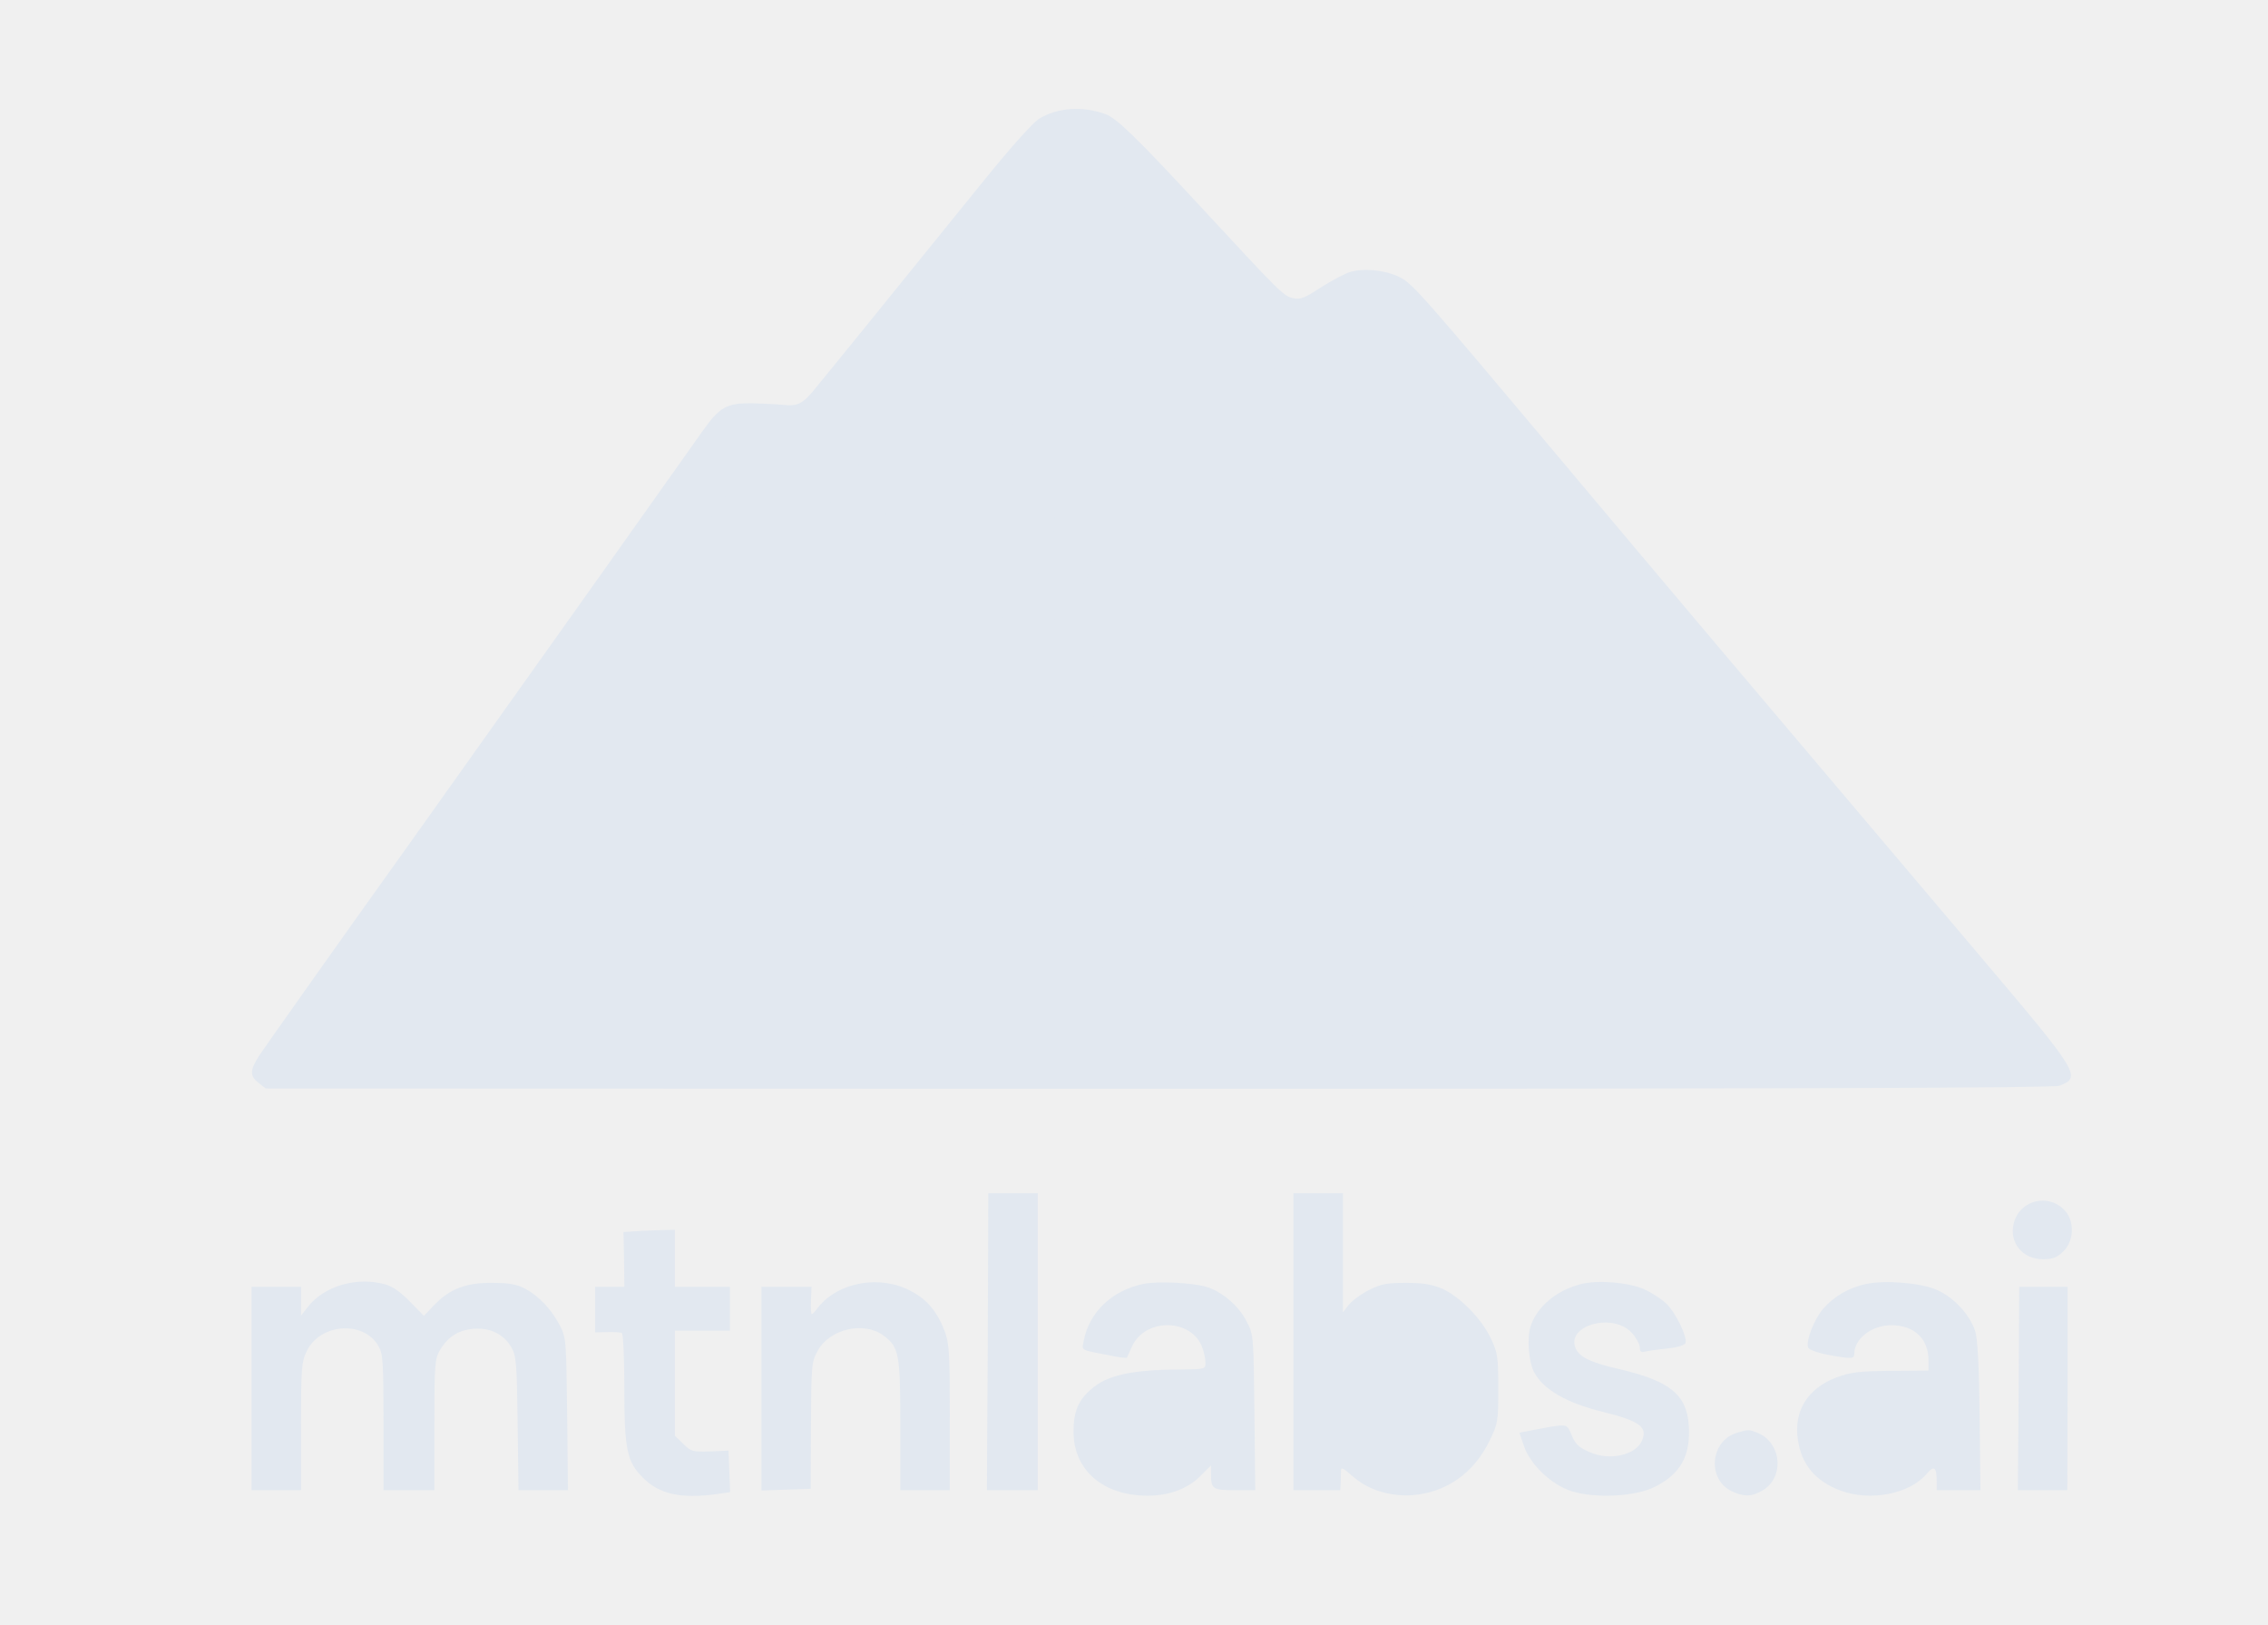
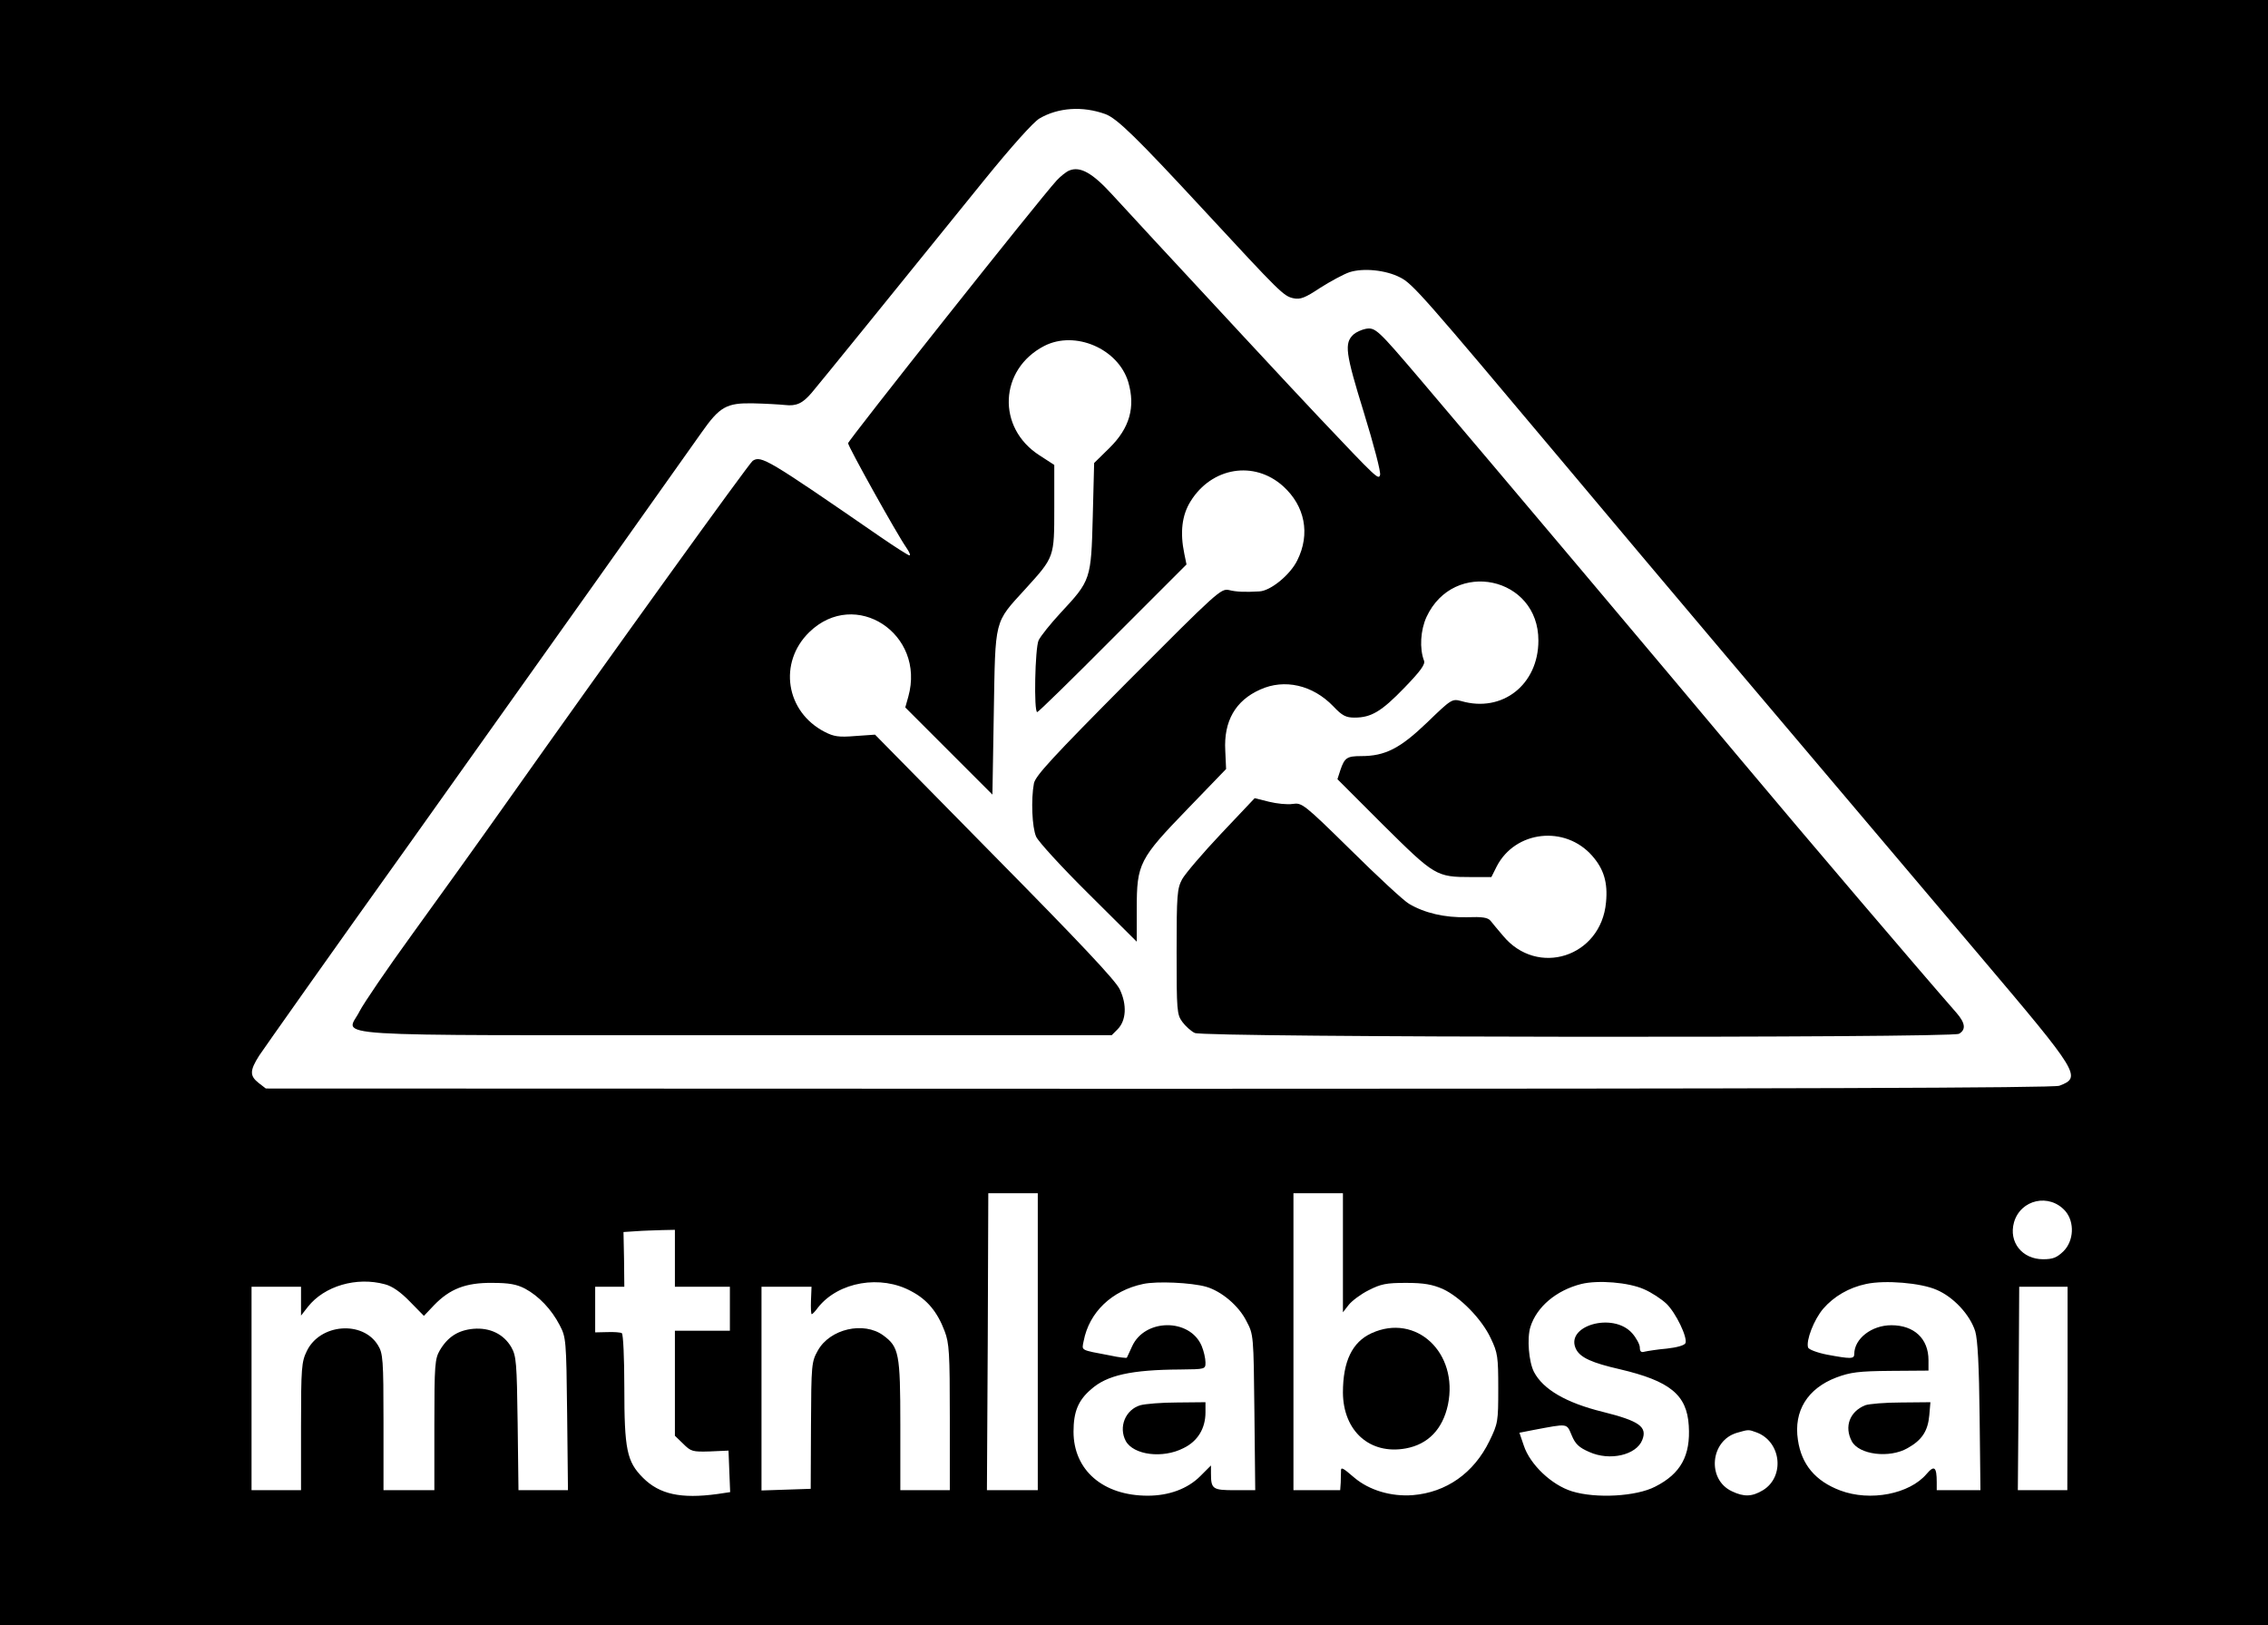
<svg xmlns="http://www.w3.org/2000/svg" width="1100" height="788" viewBox="0 0 1100 788">
+   <path id="Shape" fill="#ffffff" fill-rule="evenodd" stroke="none" d="M -118 1108 L 1247 1108 L 1247 -257 L -118 -257 Z" />
  <g id="Group">
-     <path id="Path" fill="#e2e8f0" stroke="none" d="M 536.133 55.333 C 541.867 57.467 551.6 67.067 583.333 101.333 C 621.467 142.533 622.533 143.6 627.467 144.667 C 630.667 145.333 633.067 144.4 640.267 139.6 C 645.333 136.4 651.733 132.933 654.533 132 C 661.2 129.867 672.133 130.933 679.067 134.533 C 685.2 137.6 690.267 143.467 759.6 226 C 806 281.333 854.933 339.2 960.533 463.867 C 1008.533 520.533 1009.733 522.4 998.8 526.533 C 996.133 527.6 867.2 528 562 528 L 128.933 527.867 L 125.467 525.2 C 121.067 521.733 121.067 519.2 125.733 511.867 C 127.867 508.667 160.667 462.133 198.933 408.667 C 262.933 318.8 326.267 229.6 340.267 209.733 C 349.067 197.2 352.4 195.333 365.333 195.6 C 371.2 195.733 378.133 196.133 380.667 196.4 C 386.267 197.067 389.333 195.6 393.733 190.4 C 396.933 186.667 434.133 140.8 477.467 87.2 C 490.667 70.933 501.2 59.2 504.133 57.467 C 513.2 52.133 525.067 51.333 536.133 55.333 Z M 503.333 650.667 L 503.333 722.667 L 491.067 722.667 L 478.667 722.667 L 479.067 650.667 L 479.333 578.667 L 491.333 578.667 L 503.333 578.667 L 503.333 650.667 Z M 651.333 607.467 L 651.333 636.4 L 654.133 632.8 C 655.733 630.8 660 627.6 663.733 625.733 C 669.733 622.667 672.267 622.133 682 622.133 C 690.667 622.133 694.8 622.933 699.733 625.067 C 708.133 628.933 718.667 639.6 723.067 649.067 C 726.4 656 726.667 658 726.667 673.333 C 726.667 689.467 726.533 690.267 722.4 698.8 C 714.8 714.4 701.467 723.733 685.2 725.067 C 674.667 725.867 664 722.667 656.8 716.533 C 651.067 711.6 650.267 711.2 650.4 713.6 C 650.4 714.533 650.267 716.933 650.267 718.933 L 650 722.667 L 638.667 722.667 L 627.333 722.667 L 627.333 650.667 L 627.333 578.667 L 639.333 578.667 L 651.333 578.667 L 651.333 607.467 Z M 1001.733 587.333 C 1006.267 592.667 1005.867 601.733 1000.8 606.8 C 997.6 609.867 995.733 610.667 990.933 610.667 C 980.8 610.667 974.133 602.4 976.8 592.8 C 980 581.6 994 578.533 1001.733 587.333 Z M 327.333 610.267 L 327.333 624 L 340.667 624 L 354 624 L 354 634.667 L 354 645.333 L 340.667 645.333 L 327.333 645.333 L 327.333 670.8 L 327.333 696.267 L 331.333 700.133 C 335.067 703.867 335.867 704.133 344.267 703.867 L 353.333 703.467 L 353.733 713.6 L 354.133 723.6 L 347.867 724.533 C 330.267 726.933 319.867 724.667 311.867 716.667 C 304 708.8 302.8 702.933 302.8 672.667 C 302.8 658.667 302.267 646.933 301.6 646.533 C 301.067 646.133 297.867 645.867 294.533 646 L 288.667 646.133 L 288.667 635.067 L 288.667 624 L 295.733 624 L 302.8 624 L 302.667 610.667 L 302.4 597.467 L 308.533 597.067 C 311.867 596.8 317.467 596.667 321.067 596.533 L 327.333 596.4 L 327.333 610.267 Z M 186.667 622.8 C 190.267 623.733 194.267 626.533 198.8 631.2 L 205.6 638.133 L 210.533 632.933 C 218.133 625.067 225.867 622 238.667 622.133 C 246.933 622.133 250.533 622.8 254.667 624.933 C 261.333 628.533 267.467 634.933 271.467 642.667 C 274.533 648.533 274.667 649.733 275.067 685.6 L 275.467 722.667 L 263.467 722.667 L 251.467 722.667 L 251.067 690.267 C 250.667 660.667 250.4 657.6 248 653.333 C 244.267 646.933 237.6 643.733 229.6 644.4 C 222.267 645.067 217.2 648.267 213.333 654.8 C 210.933 658.933 210.667 661.733 210.667 690.933 L 210.667 722.667 L 198.4 722.667 L 186 722.667 L 186 689.6 C 186 659.333 185.733 656.267 183.333 652.4 C 176 640.267 155.2 641.867 148.8 655.2 C 146.267 660.4 146 663.2 146 691.733 L 146 722.667 L 134 722.667 L 122 722.667 L 122 673.333 L 122 624 L 134 624 L 146 624 L 146 630.933 L 146 638 L 149.333 633.733 C 157.333 623.6 172.933 619.067 186.667 622.8 Z M 442.133 626.267 C 449.733 630.267 454.667 636.267 458.133 645.467 C 460.4 651.333 460.667 656.133 460.667 687.333 L 460.667 722.667 L 448.667 722.667 L 436.667 722.667 L 436.667 690.933 C 436.667 656.267 436 653.2 428.4 647.6 C 418.933 640.667 402.533 644.4 396.667 654.933 C 393.6 660.4 393.467 661.6 393.333 691.333 L 393.2 722 L 381.333 722.4 L 369.333 722.8 L 369.333 673.333 L 369.333 624 L 381.467 624 L 393.6 624 L 393.333 630.667 C 393.2 634.267 393.333 637.333 393.733 637.333 C 394 637.333 395.467 635.867 396.8 634 C 406.667 621.6 427.2 618 442.133 626.267 Z M 584.933 624 C 592.4 626.133 600.8 633.2 604.533 640.667 C 608 647.2 608 647.467 608.4 684.933 L 608.8 722.667 L 598.933 722.667 C 588.133 722.667 587.333 722.133 587.333 714.533 L 587.333 710.667 L 582.133 715.867 C 576 722 566.933 725.333 556.667 725.333 C 534.933 725.333 520.667 712.933 520.667 694.267 C 520.667 684.667 522.933 679.067 529.2 673.733 C 536.8 666.933 548.533 664.267 572.4 664.133 C 584.667 664 584.667 664 584.667 660.667 C 584.667 658.8 583.867 655.2 582.8 652.667 C 577.067 639.2 555.2 639.333 549.067 652.933 C 547.733 655.733 546.667 658.267 546.533 658.4 C 546.267 658.667 542.667 658.267 538.4 657.333 C 523.6 654.533 524.667 655.067 525.6 650.267 C 528.267 636.4 539.2 625.867 554.4 622.667 C 561.067 621.2 577.867 622 584.933 624 Z M 797.333 625.2 C 801.067 626.8 805.867 630 808.267 632.267 C 812.8 636.667 818.533 648.533 817.467 651.333 C 817.067 652.4 813.333 653.467 808.4 654 C 803.733 654.4 798.933 655.2 797.733 655.467 C 796 656 795.333 655.467 795.333 653.467 C 795.333 652 793.6 648.8 791.6 646.533 C 782.267 636 758.4 643.067 764.533 654.533 C 766.667 658.4 772.133 660.933 785.6 664 C 810 669.733 818.133 676.4 819.067 691.333 C 820 705.867 815.2 714.667 802.8 720.933 C 793.6 725.733 774 726.8 762.4 723.2 C 752.533 720.133 742.133 710.267 739.067 701.067 L 736.933 694.8 L 743.733 693.467 C 760.8 690.267 759.733 690.133 762.267 696 C 764 700.267 765.867 702 770.8 704.133 C 780.8 708.667 793.733 705.6 796.533 698.267 C 799.067 691.867 794.933 689.067 777.333 684.667 C 759.467 680.267 748.4 673.733 744 665.333 C 741.467 660.4 740.533 649.067 742.267 643.467 C 745.333 633.733 754.8 625.733 766.933 622.667 C 775.067 620.667 789.867 621.867 797.333 625.2 Z M 939.2 625.467 C 947.467 628.933 955.467 637.6 958 645.6 C 959.2 649.6 959.867 662.4 960.133 686.933 L 960.533 722.667 L 949.867 722.667 L 939.333 722.667 L 939.333 718.8 C 939.333 711.333 938.133 710.4 934.4 714.8 C 926.133 724.533 907.067 728.267 892.533 722.8 C 880.533 718.267 873.733 710.267 872 698.267 C 869.867 684.267 876.667 673.333 890.667 668 C 897.467 665.467 901.467 664.933 916.933 664.8 L 935.333 664.667 L 935.333 659.6 C 935.333 649.2 928.4 642.667 917.333 642.667 C 907.733 642.667 899.333 649.2 899.333 656.667 C 899.333 659.067 897.6 659.067 886.133 656.933 C 881.333 656 877.2 654.4 876.933 653.467 C 875.867 650.133 879.733 640 884.267 634.667 C 889.467 628.667 896.8 624.4 905.067 622.667 C 914.267 620.667 931.6 622.133 939.2 625.467 Z M 1002.8 673.333 L 1002.667 722.667 L 990.667 722.667 L 978.667 722.667 L 979.067 673.333 L 979.333 624 L 991.067 624 L 1002.8 624 L 1002.8 673.333 Z M 852 694.667 C 864 699.2 865.733 716.133 855.067 722.667 C 849.733 725.867 845.867 726 840 723.2 C 827.733 717.467 829.467 698.533 842.533 694.8 C 848.133 693.2 848 693.2 852 694.667 Z" />
-     <path id="path1" fill="#e2e8f0" stroke="none" d="M 518.667 82.667 C 517.2 83.2 514.4 85.467 512.533 87.467 C 504.267 96.4 411.333 213.6 411.333 214.933 C 411.333 216.533 434.933 258.933 439.6 265.6 C 441.067 267.733 441.733 269.333 441.067 269.333 C 440.533 269.333 434 265.2 426.667 260.133 C 372.133 222.533 369.2 220.8 365.067 223.467 C 363.333 224.667 296.133 317.867 245.6 389.333 C 232.4 408 211.733 436.8 199.733 453.333 C 187.733 469.867 176.4 486.533 174.4 490.4 C 168.133 503.2 149.6 502 357.333 502 L 539.2 502 L 542 499.2 C 546.267 494.933 546.667 487.2 543.067 479.733 C 540.933 475.333 523.333 456.667 482.133 414.933 L 424.4 356.267 L 414.8 356.933 C 406.8 357.6 404.4 357.2 400 354.933 C 381.067 345.2 377.333 321.333 392.533 306.533 C 414.8 284.933 449.067 307.333 440.533 337.867 L 439.067 343.067 L 460.267 364.267 L 481.333 385.333 L 482 345.733 C 482.8 299.6 482 302.4 497.333 285.6 C 511.467 270 511.333 270.4 511.333 246.133 L 511.333 225.467 L 504.133 220.8 C 483.333 207.467 484.533 179.067 506.533 167.733 C 521.467 160.133 542.267 169.067 547.2 185.2 C 550.8 197.467 547.867 207.6 538.133 217.2 L 530.667 224.533 L 530 250.533 C 529.2 281.067 529.067 281.467 514.4 297.2 C 509.467 302.533 504.667 308.533 503.733 310.533 C 502 314.267 501.333 345.333 503.067 345.333 C 503.6 345.333 520.133 329.2 539.733 309.467 L 575.467 273.733 L 574.4 268.533 C 572.267 258.267 573.2 249.867 577.467 243.067 C 587.733 226.533 608.267 223.2 622.267 235.733 C 632.933 245.333 635.6 258.933 629.2 271.733 C 625.733 278.8 616.267 286.533 610.8 286.8 C 604 287.2 599.733 287.067 596 286.133 C 592.133 285.333 590.267 287.067 547.2 330.267 C 510.667 367.067 502.267 376.133 501.467 379.867 C 500 387.6 500.533 401.2 502.533 405.733 C 503.6 408.133 514.933 420.533 527.867 433.333 L 551.333 456.667 L 551.333 440.667 C 551.333 418.8 552.533 416.533 576.133 392.133 L 594.667 372.933 L 594.267 364 C 593.467 349.733 599.2 339.733 611.2 334.4 C 622.933 329.067 636.667 332.133 646.667 342.533 C 650.933 347.067 652.8 348 656.933 348 C 665.067 348 670 345.067 681.2 333.467 C 689.067 325.333 691.333 322.133 690.667 320.4 C 688.4 314.533 688.933 305.6 691.867 299.2 C 705.067 270.8 746.267 279.6 746.133 310.667 C 746.133 332 728.667 345.733 708.8 340 C 704.267 338.8 704 338.933 692.133 350.4 C 679.067 362.933 671.867 366.667 660.133 366.667 C 653.333 366.667 652.133 367.467 650.133 373.333 L 648.667 377.867 L 670.933 400.133 C 695.867 424.8 696.533 425.333 713.6 425.333 L 723.333 425.333 L 725.867 420.267 C 734.8 402.8 759.067 400 772.267 415.067 C 777.867 421.467 779.867 428 778.933 437.6 C 776.533 464.133 745.6 474 728.933 453.733 C 726.533 450.933 723.867 447.733 722.933 446.533 C 721.6 444.933 718.933 444.533 711.467 444.8 C 700.8 445.067 690.933 442.8 683.333 438.267 C 680.8 436.8 668.133 425.067 655.2 412.267 C 632.267 389.733 631.467 389.2 626.933 389.867 C 624.4 390.267 619.2 389.733 615.467 388.8 L 608.533 387.067 L 592.267 404.267 C 583.333 413.733 574.8 423.733 573.333 426.4 C 570.933 430.933 570.667 433.867 570.667 461.6 C 570.667 490.133 570.8 492 573.467 495.6 C 574.933 497.6 577.733 500.133 579.467 500.933 C 583.733 503.2 946 503.467 950.133 501.333 C 953.6 499.333 953.2 496.133 948.933 491.2 C 931.867 471.733 875.467 405.6 844.533 368.667 C 809.733 327.067 726.8 228.667 688.267 183.333 C 668.267 159.867 667.067 158.667 662.4 159.467 C 660.4 159.867 657.733 161.067 656.533 162.133 C 651.867 166.4 652.533 171.067 661.467 200 C 666.267 215.6 669.867 229.2 669.333 230.4 C 668.533 232.667 668 232.267 640 202.667 C 634.8 197.2 618 179.2 602.667 162.667 C 587.333 146.133 568.133 125.467 560 116.667 C 551.867 107.867 542.533 97.733 539.333 94.267 C 529.867 83.867 523.867 80.533 518.667 82.667 Z" />
-     <path id="path2" fill="#e2e8f0" stroke="none" d="M 665.2 646.533 C 655.867 650.8 651.333 660.133 651.333 675.333 C 651.467 694 664.4 705.6 681.867 702.4 C 692.667 700.4 699.733 693.067 702.267 681.2 C 707.467 656 686.8 636.667 665.2 646.533 Z" />
-     <path id="path3" fill="#e2e8f0" stroke="none" d="M 553.067 681.467 C 545.867 683.6 542.4 692 546 698.8 C 549.733 705.6 563.867 707.467 574 702.267 C 580.933 698.933 584.667 692.667 584.667 684.933 L 584.667 680 L 571.067 680.133 C 563.467 680.133 555.467 680.8 553.067 681.467 Z" />
-     <path id="path4" fill="#e2e8f0" stroke="none" d="M 904.667 681.467 C 897.067 684.533 894.4 691.867 898.133 698.933 C 901.6 705.467 916.4 707.333 925.2 702.267 C 932.133 698.4 935.067 694 935.733 686.267 L 936.267 680 L 922.133 680.133 C 914.4 680.133 906.533 680.8 904.667 681.467 Z" />
+     <path id="Path" fill="#000000" stroke="none" d="M -118 425.333 L -118 1108 L 564.667 1108 L 1247.333 1108 L 1247.333 425.333 L 1247.333 -257.333 L 564.667 -257.333 L -118 -257.333 L -118 425.333 Z M 536.133 55.333 C 541.867 57.467 551.6 67.067 583.333 101.333 C 621.467 142.533 622.533 143.6 627.467 144.667 C 630.667 145.333 633.067 144.4 640.267 139.6 C 645.333 136.4 651.733 132.933 654.533 132 C 661.2 129.867 672.133 130.933 679.067 134.533 C 685.2 137.6 690.267 143.467 759.6 226 C 806 281.333 854.933 339.2 960.533 463.867 C 1008.533 520.533 1009.733 522.4 998.8 526.533 C 996.133 527.6 867.2 528 562 528 L 128.933 527.867 L 125.467 525.2 C 121.067 521.733 121.067 519.2 125.733 511.867 C 127.867 508.667 160.667 462.133 198.933 408.667 C 262.933 318.8 326.267 229.6 340.267 209.733 C 349.067 197.2 352.4 195.333 365.333 195.6 C 371.2 195.733 378.133 196.133 380.667 196.4 C 386.267 197.067 389.333 195.6 393.733 190.4 C 396.933 186.667 434.133 140.8 477.467 87.2 C 490.667 70.933 501.2 59.2 504.133 57.467 C 513.2 52.133 525.067 51.333 536.133 55.333 Z M 503.333 650.667 L 503.333 722.667 L 491.067 722.667 L 478.667 722.667 L 479.067 650.667 L 479.333 578.667 L 491.333 578.667 L 503.333 578.667 L 503.333 650.667 Z M 651.333 607.467 L 651.333 636.4 L 654.133 632.8 C 655.733 630.8 660 627.6 663.733 625.733 C 669.733 622.667 672.267 622.133 682 622.133 C 690.667 622.133 694.8 622.933 699.733 625.067 C 708.133 628.933 718.667 639.6 723.067 649.067 C 726.4 656 726.667 658 726.667 673.333 C 726.667 689.467 726.533 690.267 722.4 698.8 C 714.8 714.4 701.467 723.733 685.2 725.067 C 674.667 725.867 664 722.667 656.8 716.533 C 651.067 711.6 650.267 711.2 650.4 713.6 C 650.4 714.533 650.267 716.933 650.267 718.933 L 650 722.667 L 638.667 722.667 L 627.333 722.667 L 627.333 650.667 L 627.333 578.667 L 639.333 578.667 L 651.333 578.667 L 651.333 607.467 Z M 1001.733 587.333 C 1006.267 592.667 1005.867 601.733 1000.8 606.8 C 997.6 609.867 995.733 610.667 990.933 610.667 C 980.8 610.667 974.133 602.4 976.8 592.8 C 980 581.6 994 578.533 1001.733 587.333 Z M 327.333 610.267 L 327.333 624 L 340.667 624 L 354 624 L 354 634.667 L 354 645.333 L 340.667 645.333 L 327.333 645.333 L 327.333 670.8 L 327.333 696.267 L 331.333 700.133 C 335.067 703.867 335.867 704.133 344.267 703.867 L 353.333 703.467 L 353.733 713.6 L 354.133 723.6 L 347.867 724.533 C 330.267 726.933 319.867 724.667 311.867 716.667 C 304 708.8 302.8 702.933 302.8 672.667 C 302.8 658.667 302.267 646.933 301.6 646.533 C 301.067 646.133 297.867 645.867 294.533 646 L 288.667 646.133 L 288.667 635.067 L 288.667 624 L 295.733 624 L 302.8 624 L 302.667 610.667 L 302.4 597.467 L 308.533 597.067 C 311.867 596.8 317.467 596.667 321.067 596.533 L 327.333 596.4 L 327.333 610.267 Z M 186.667 622.8 C 190.267 623.733 194.267 626.533 198.8 631.2 L 205.6 638.133 L 210.533 632.933 C 218.133 625.067 225.867 622 238.667 622.133 C 246.933 622.133 250.533 622.8 254.667 624.933 C 261.333 628.533 267.467 634.933 271.467 642.667 C 274.533 648.533 274.667 649.733 275.067 685.6 L 275.467 722.667 L 263.467 722.667 L 251.467 722.667 L 251.067 690.267 C 250.667 660.667 250.4 657.6 248 653.333 C 244.267 646.933 237.6 643.733 229.6 644.4 C 222.267 645.067 217.2 648.267 213.333 654.8 C 210.933 658.933 210.667 661.733 210.667 690.933 L 210.667 722.667 L 198.4 722.667 L 186 722.667 L 186 689.6 C 186 659.333 185.733 656.267 183.333 652.4 C 176 640.267 155.2 641.867 148.8 655.2 C 146.267 660.4 146 663.2 146 691.733 L 146 722.667 L 134 722.667 L 122 722.667 L 122 673.333 L 122 624 L 134 624 L 146 624 L 146 630.933 L 146 638 L 149.333 633.733 C 157.333 623.6 172.933 619.067 186.667 622.8 Z M 442.133 626.267 C 449.733 630.267 454.667 636.267 458.133 645.467 C 460.4 651.333 460.667 656.133 460.667 687.333 L 460.667 722.667 L 448.667 722.667 L 436.667 722.667 L 436.667 690.933 C 436.667 656.267 436 653.2 428.4 647.6 C 418.933 640.667 402.533 644.4 396.667 654.933 C 393.6 660.4 393.467 661.6 393.333 691.333 L 393.2 722 L 381.333 722.4 L 369.333 722.8 L 369.333 673.333 L 369.333 624 L 381.467 624 L 393.6 624 L 393.333 630.667 C 393.2 634.267 393.333 637.333 393.733 637.333 C 394 637.333 395.467 635.867 396.8 634 C 406.667 621.6 427.2 618 442.133 626.267 Z M 584.933 624 C 592.4 626.133 600.8 633.2 604.533 640.667 C 608 647.2 608 647.467 608.4 684.933 L 608.8 722.667 L 598.933 722.667 C 588.133 722.667 587.333 722.133 587.333 714.533 L 587.333 710.667 L 582.133 715.867 C 576 722 566.933 725.333 556.667 725.333 C 534.933 725.333 520.667 712.933 520.667 694.267 C 520.667 684.667 522.933 679.067 529.2 673.733 C 536.8 666.933 548.533 664.267 572.4 664.133 C 584.667 664 584.667 664 584.667 660.667 C 584.667 658.8 583.867 655.2 582.8 652.667 C 577.067 639.2 555.2 639.333 549.067 652.933 C 547.733 655.733 546.667 658.267 546.533 658.4 C 546.267 658.667 542.667 658.267 538.4 657.333 C 523.6 654.533 524.667 655.067 525.6 650.267 C 528.267 636.4 539.2 625.867 554.4 622.667 C 561.067 621.2 577.867 622 584.933 624 Z M 797.333 625.2 C 801.067 626.8 805.867 630 808.267 632.267 C 812.8 636.667 818.533 648.533 817.467 651.333 C 817.067 652.4 813.333 653.467 808.4 654 C 803.733 654.4 798.933 655.2 797.733 655.467 C 796 656 795.333 655.467 795.333 653.467 C 795.333 652 793.6 648.8 791.6 646.533 C 782.267 636 758.4 643.067 764.533 654.533 C 766.667 658.4 772.133 660.933 785.6 664 C 810 669.733 818.133 676.4 819.067 691.333 C 820 705.867 815.2 714.667 802.8 720.933 C 793.6 725.733 774 726.8 762.4 723.2 C 752.533 720.133 742.133 710.267 739.067 701.067 L 736.933 694.8 L 743.733 693.467 C 760.8 690.267 759.733 690.133 762.267 696 C 764 700.267 765.867 702 770.8 704.133 C 780.8 708.667 793.733 705.6 796.533 698.267 C 799.067 691.867 794.933 689.067 777.333 684.667 C 759.467 680.267 748.4 673.733 744 665.333 C 741.467 660.4 740.533 649.067 742.267 643.467 C 745.333 633.733 754.8 625.733 766.933 622.667 C 775.067 620.667 789.867 621.867 797.333 625.2 Z M 939.2 625.467 C 947.467 628.933 955.467 637.6 958 645.6 C 959.2 649.6 959.867 662.4 960.133 686.933 L 960.533 722.667 L 949.867 722.667 L 939.333 722.667 L 939.333 718.8 C 939.333 711.333 938.133 710.4 934.4 714.8 C 926.133 724.533 907.067 728.267 892.533 722.8 C 880.533 718.267 873.733 710.267 872 698.267 C 869.867 684.267 876.667 673.333 890.667 668 C 897.467 665.467 901.467 664.933 916.933 664.8 L 935.333 664.667 L 935.333 659.6 C 935.333 649.2 928.4 642.667 917.333 642.667 C 907.733 642.667 899.333 649.2 899.333 656.667 C 899.333 659.067 897.6 659.067 886.133 656.933 C 881.333 656 877.2 654.4 876.933 653.467 C 875.867 650.133 879.733 640 884.267 634.667 C 889.467 628.667 896.8 624.4 905.067 622.667 C 914.267 620.667 931.6 622.133 939.2 625.467 Z M 1002.8 673.333 L 1002.667 722.667 L 990.667 722.667 L 978.667 722.667 L 979.067 673.333 L 979.333 624 L 991.067 624 L 1002.8 624 L 1002.8 673.333 Z M 852 694.667 C 864 699.2 865.733 716.133 855.067 722.667 C 849.733 725.867 845.867 726 840 723.2 C 827.733 717.467 829.467 698.533 842.533 694.8 C 848.133 693.2 848 693.2 852 694.667 Z" />
+     <path id="path1" fill="#000000" stroke="none" d="M 518.667 82.667 C 517.2 83.2 514.4 85.467 512.533 87.467 C 504.267 96.4 411.333 213.6 411.333 214.933 C 411.333 216.533 434.933 258.933 439.6 265.6 C 441.067 267.733 441.733 269.333 441.067 269.333 C 440.533 269.333 434 265.2 426.667 260.133 C 372.133 222.533 369.2 220.8 365.067 223.467 C 363.333 224.667 296.133 317.867 245.6 389.333 C 232.4 408 211.733 436.8 199.733 453.333 C 187.733 469.867 176.4 486.533 174.4 490.4 C 168.133 503.2 149.6 502 357.333 502 L 539.2 502 L 542 499.2 C 546.267 494.933 546.667 487.2 543.067 479.733 C 540.933 475.333 523.333 456.667 482.133 414.933 L 424.4 356.267 L 414.8 356.933 C 406.8 357.6 404.4 357.2 400 354.933 C 381.067 345.2 377.333 321.333 392.533 306.533 C 414.8 284.933 449.067 307.333 440.533 337.867 L 439.067 343.067 L 460.267 364.267 L 481.333 385.333 L 482 345.733 C 482.8 299.6 482 302.4 497.333 285.6 C 511.467 270 511.333 270.4 511.333 246.133 L 511.333 225.467 L 504.133 220.8 C 483.333 207.467 484.533 179.067 506.533 167.733 C 521.467 160.133 542.267 169.067 547.2 185.2 C 550.8 197.467 547.867 207.6 538.133 217.2 L 530.667 224.533 L 530 250.533 C 529.2 281.067 529.067 281.467 514.4 297.2 C 509.467 302.533 504.667 308.533 503.733 310.533 C 502 314.267 501.333 345.333 503.067 345.333 C 503.6 345.333 520.133 329.2 539.733 309.467 L 575.467 273.733 L 574.4 268.533 C 572.267 258.267 573.2 249.867 577.467 243.067 C 587.733 226.533 608.267 223.2 622.267 235.733 C 632.933 245.333 635.6 258.933 629.2 271.733 C 625.733 278.8 616.267 286.533 610.8 286.8 C 604 287.2 599.733 287.067 596 286.133 C 592.133 285.333 590.267 287.067 547.2 330.267 C 510.667 367.067 502.267 376.133 501.467 379.867 C 500 387.6 500.533 401.2 502.533 405.733 C 503.6 408.133 514.933 420.533 527.867 433.333 L 551.333 456.667 L 551.333 440.667 C 551.333 418.8 552.533 416.533 576.133 392.133 L 594.667 372.933 L 594.267 364 C 593.467 349.733 599.2 339.733 611.2 334.4 C 622.933 329.067 636.667 332.133 646.667 342.533 C 650.933 347.067 652.8 348 656.933 348 C 665.067 348 670 345.067 681.2 333.467 C 689.067 325.333 691.333 322.133 690.667 320.4 C 688.4 314.533 688.933 305.6 691.867 299.2 C 705.067 270.8 746.267 279.6 746.133 310.667 C 746.133 332 728.667 345.733 708.8 340 C 704.267 338.8 704 338.933 692.133 350.4 C 679.067 362.933 671.867 366.667 660.133 366.667 C 653.333 366.667 652.133 367.467 650.133 373.333 L 648.667 377.867 L 670.933 400.133 C 695.867 424.8 696.533 425.333 713.6 425.333 L 723.333 425.333 L 725.867 420.267 C 734.8 402.8 759.067 400 772.267 415.067 C 777.867 421.467 779.867 428 778.933 437.6 C 776.533 464.133 745.6 474 728.933 453.733 C 726.533 450.933 723.867 447.733 722.933 446.533 C 721.6 444.933 718.933 444.533 711.467 444.8 C 700.8 445.067 690.933 442.8 683.333 438.267 C 680.8 436.8 668.133 425.067 655.2 412.267 C 632.267 389.733 631.467 389.2 626.933 389.867 C 624.4 390.267 619.2 389.733 615.467 388.8 L 608.533 387.067 L 592.267 404.267 C 583.333 413.733 574.8 423.733 573.333 426.4 C 570.933 430.933 570.667 433.867 570.667 461.6 C 570.667 490.133 570.8 492 573.467 495.6 C 574.933 497.6 577.733 500.133 579.467 500.933 C 583.733 503.2 946 503.467 950.133 501.333 C 953.6 499.333 953.2 496.133 948.933 491.2 C 931.867 471.733 875.467 405.6 844.533 368.667 C 809.733 327.067 726.8 228.667 688.267 183.333 C 668.267 159.867 667.067 158.667 662.4 159.467 C 660.4 159.867 657.733 161.067 656.533 162.133 C 651.867 166.4 652.533 171.067 661.467 200 C 666.267 215.6 669.867 229.2 669.333 230.4 C 668.533 232.667 668 232.267 640 202.667 C 634.8 197.2 618 179.2 602.667 162.667 C 587.333 146.133 568.133 125.467 560 116.667 C 551.867 107.867 542.533 97.733 539.333 94.267 C 529.867 83.867 523.867 80.533 518.667 82.667 Z" />
+     <path id="path2" fill="#000000" stroke="none" d="M 665.2 646.533 C 655.867 650.8 651.333 660.133 651.333 675.333 C 651.467 694 664.4 705.6 681.867 702.4 C 692.667 700.4 699.733 693.067 702.267 681.2 C 707.467 656 686.8 636.667 665.2 646.533 Z" />
+     <path id="path3" fill="#000000" stroke="none" d="M 553.067 681.467 C 545.867 683.6 542.4 692 546 698.8 C 549.733 705.6 563.867 707.467 574 702.267 C 580.933 698.933 584.667 692.667 584.667 684.933 L 584.667 680 L 571.067 680.133 C 563.467 680.133 555.467 680.8 553.067 681.467 Z" />
+     <path id="path4" fill="#000000" stroke="none" d="M 904.667 681.467 C 897.067 684.533 894.4 691.867 898.133 698.933 C 901.6 705.467 916.4 707.333 925.2 702.267 C 932.133 698.4 935.067 694 935.733 686.267 L 936.267 680 L 922.133 680.133 C 914.4 680.133 906.533 680.8 904.667 681.467 Z" />
  </g>
</svg>
